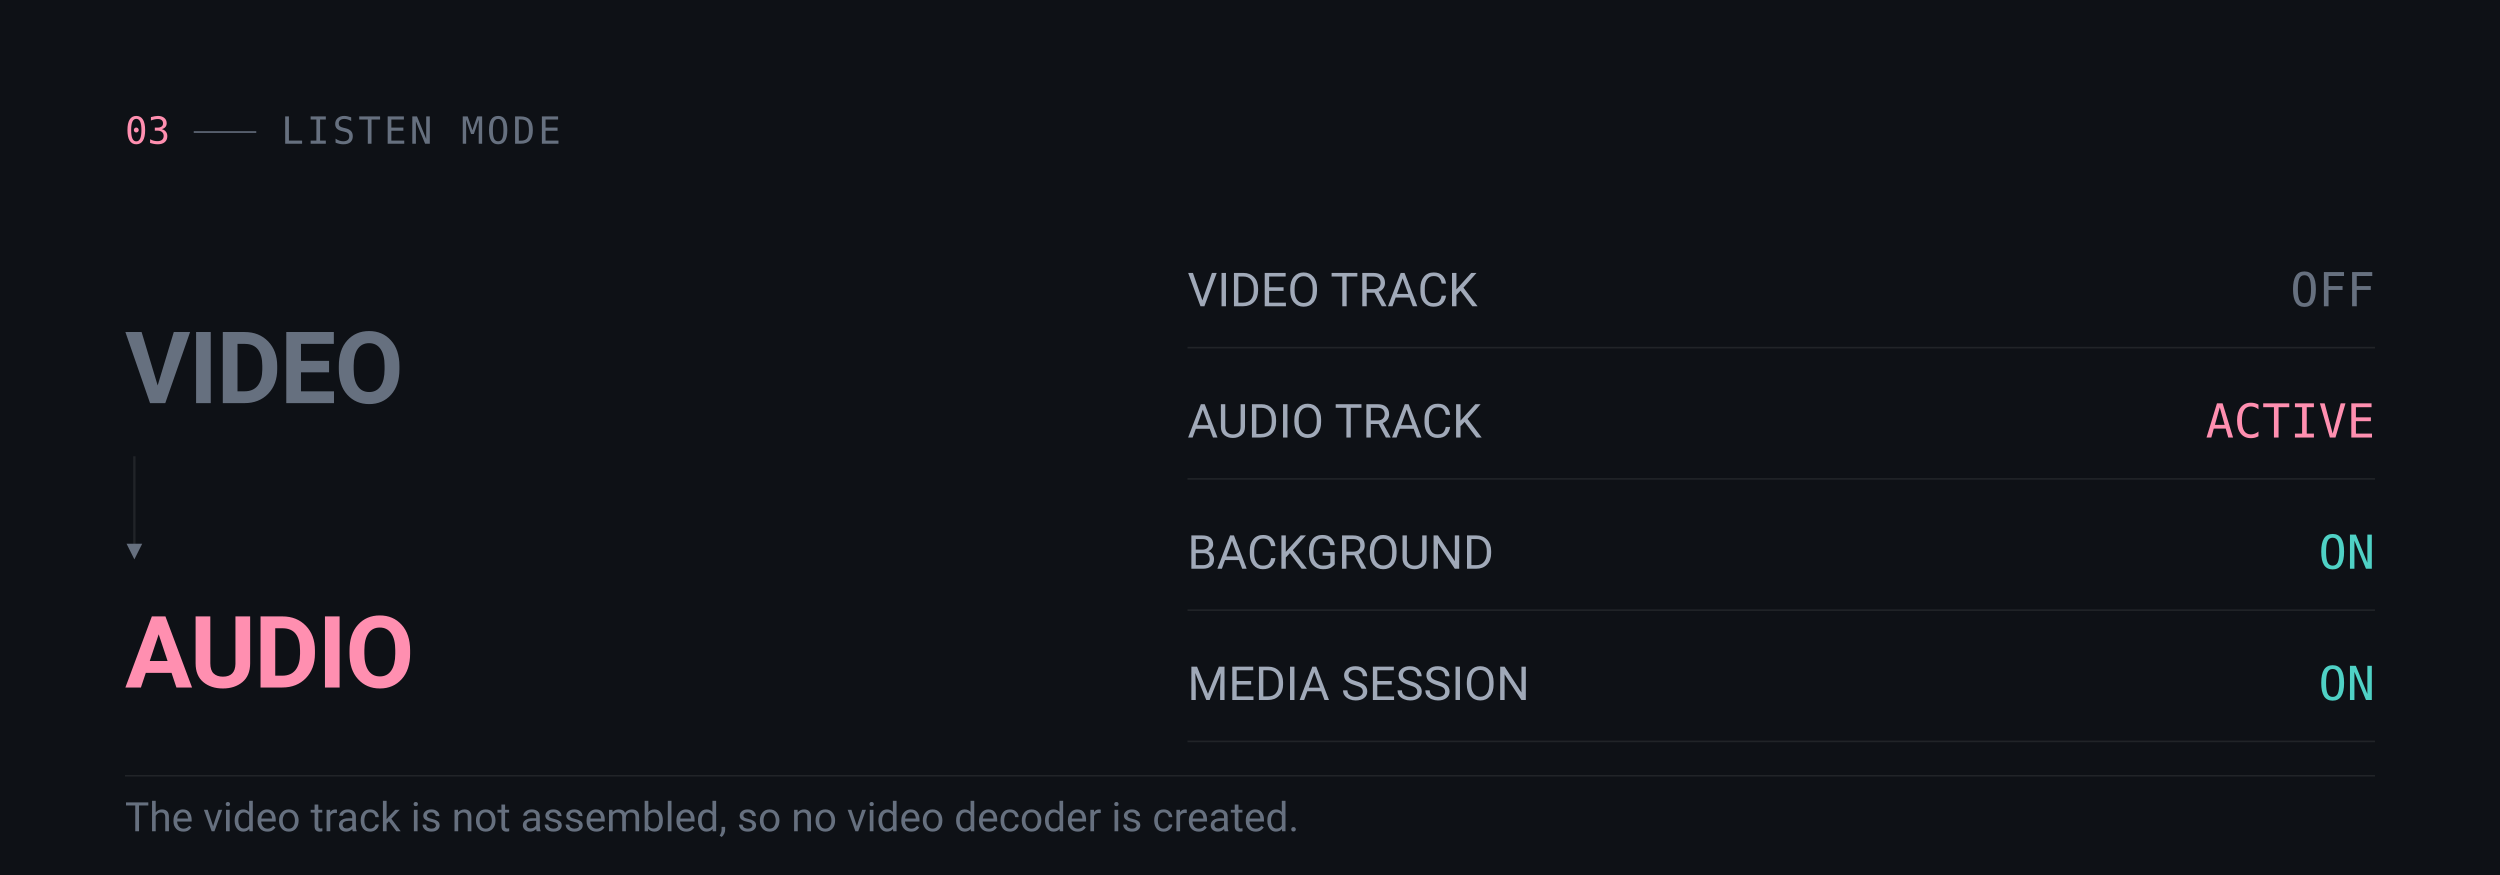
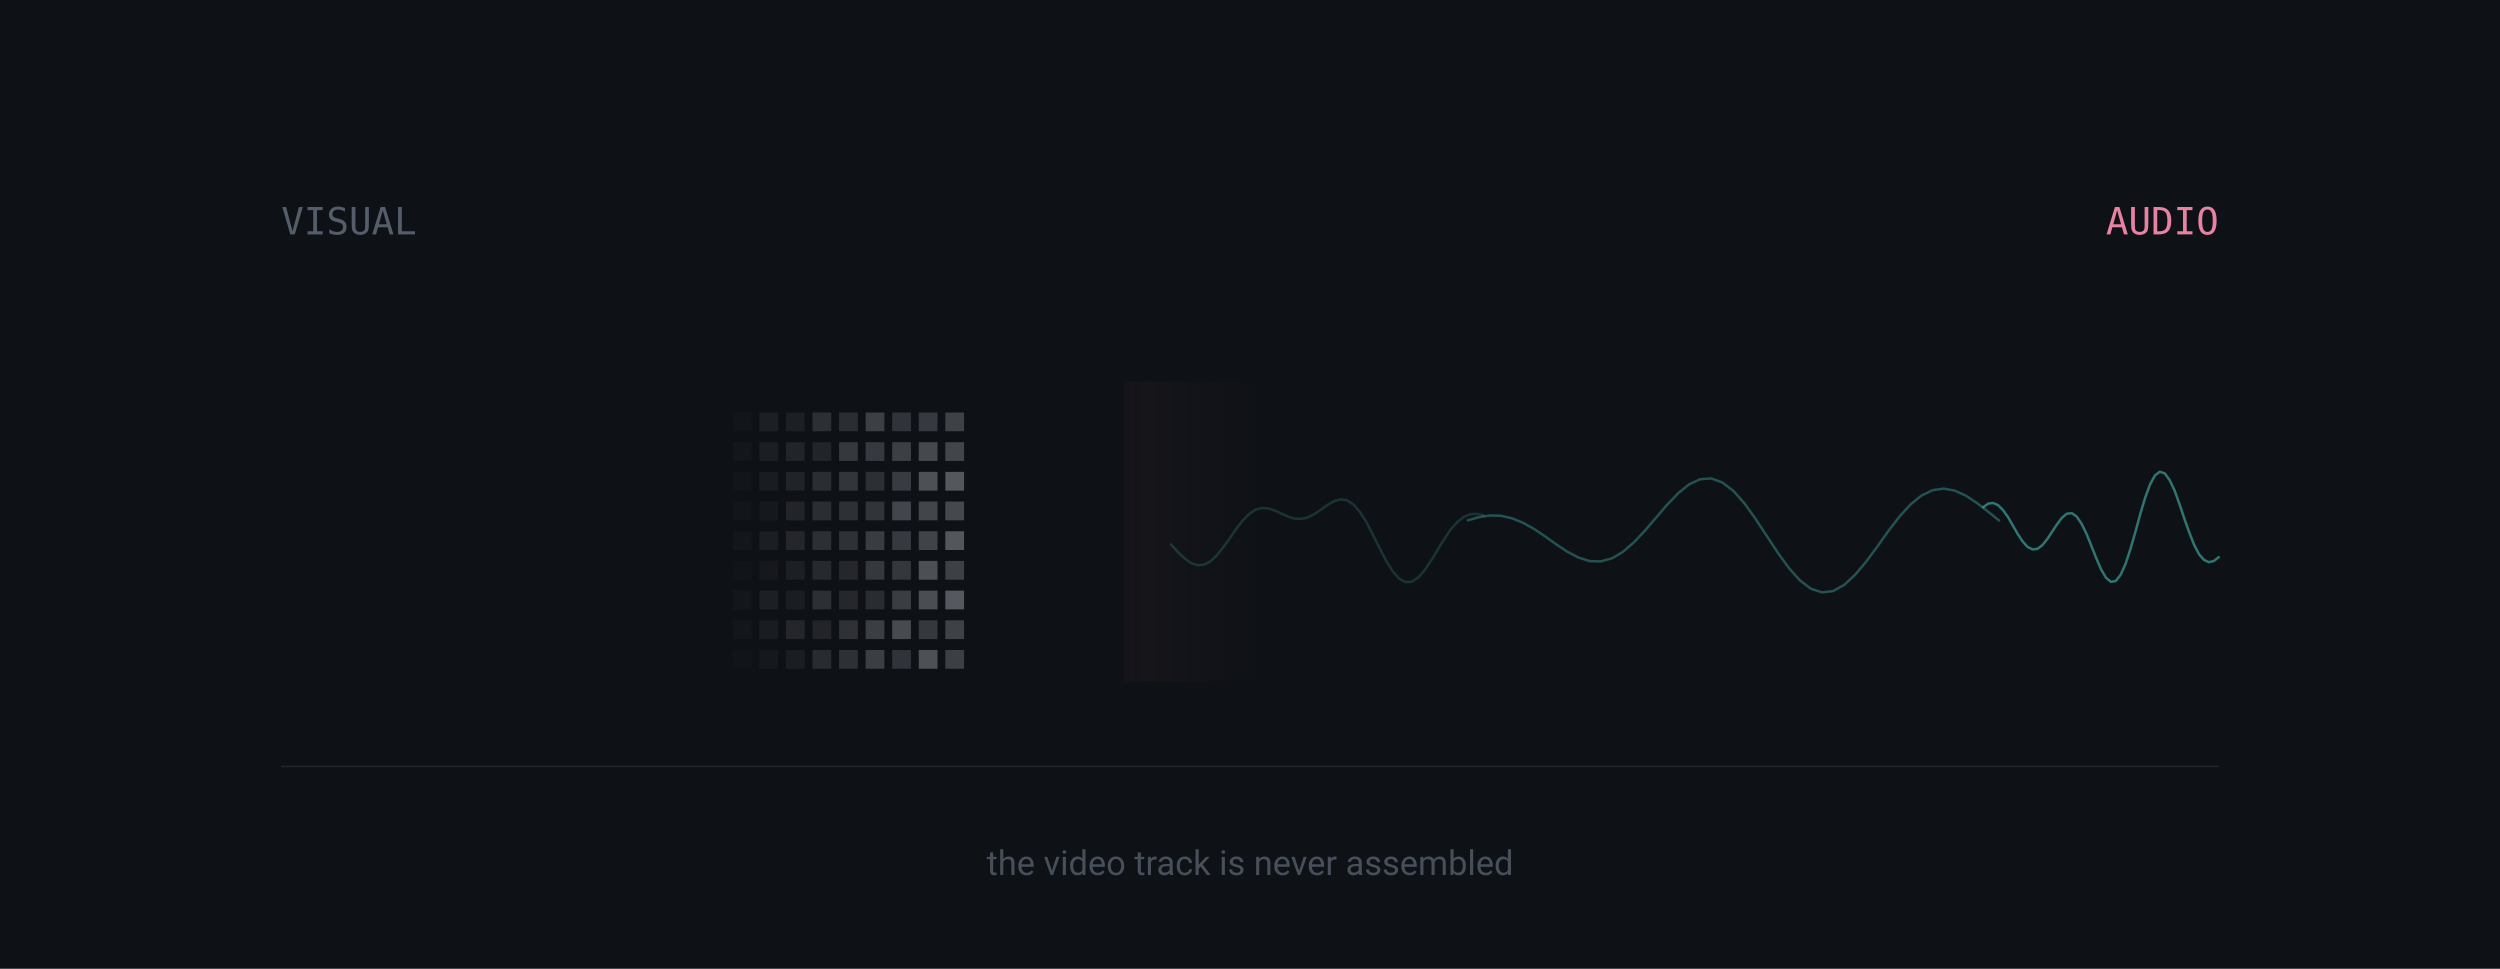
- <svg xmlns="http://www.w3.org/2000/svg" viewBox="0 0 1600 560" width="1600" height="560" role="img" aria-labelledby="ttl dsc">
-   <defs />
-   <rect width="1600" height="560" fill="#0E1116" />
-   <text x="80" y="92" fill="#FF8FB0" font-family="ui-monospace,SFMono-Regular,Menlo,Consolas,monospace" font-size="24" font-weight="500" text-anchor="start" letter-spacing="0">03</text>
-   <rect x="124" y="84" width="40" height="1" fill="#66707F" />
-   <text x="180" y="92" fill="#66707F" font-family="ui-monospace,SFMono-Regular,Menlo,Consolas,monospace" font-size="24" font-weight="500" text-anchor="start" letter-spacing="2">LISTEN MODE</text>
-   <text x="80" y="258" fill="#66707F" font-family="-apple-system,BlinkMacSystemFont,Segoe UI,Roboto,Helvetica,Arial,sans-serif" font-size="64" font-weight="600" text-anchor="start" letter-spacing="-1">VIDEO</text>
-   <path d="M86 292 V352" fill="none" stroke="#ffffff14" stroke-width="1.5" />
-   <polygon points="81,348 91,348 86,358" fill="#66707F" />
-   <text x="80" y="440" fill="#FF8FB0" font-family="-apple-system,BlinkMacSystemFont,Segoe UI,Roboto,Helvetica,Arial,sans-serif" font-size="64" font-weight="600" text-anchor="start" letter-spacing="-1">AUDIO</text>
-   <text x="760" y="196" fill="#A0A9B8" font-family="-apple-system,BlinkMacSystemFont,Segoe UI,Roboto,Helvetica,Arial,sans-serif" font-size="30" font-weight="400" text-anchor="start" letter-spacing="0">VIDEO TRACK</text>
-   <text x="1520" y="196" fill="#66707F" font-family="ui-monospace,SFMono-Regular,Menlo,Consolas,monospace" font-size="30" font-weight="500" text-anchor="end" letter-spacing="0">OFF</text>
-   <rect x="760" y="222" width="760" height="1" fill="#ffffff14" />
-   <text x="760" y="280" fill="#A0A9B8" font-family="-apple-system,BlinkMacSystemFont,Segoe UI,Roboto,Helvetica,Arial,sans-serif" font-size="30" font-weight="400" text-anchor="start" letter-spacing="0">AUDIO TRACK</text>
-   <text x="1520" y="280" fill="#FF8FB0" font-family="ui-monospace,SFMono-Regular,Menlo,Consolas,monospace" font-size="30" font-weight="500" text-anchor="end" letter-spacing="0">ACTIVE</text>
-   <rect x="760" y="306" width="760" height="1" fill="#ffffff14" />
-   <text x="760" y="364" fill="#A0A9B8" font-family="-apple-system,BlinkMacSystemFont,Segoe UI,Roboto,Helvetica,Arial,sans-serif" font-size="30" font-weight="400" text-anchor="start" letter-spacing="0">BACKGROUND</text>
-   <text x="1520" y="364" fill="#4FD1C5" font-family="ui-monospace,SFMono-Regular,Menlo,Consolas,monospace" font-size="30" font-weight="500" text-anchor="end" letter-spacing="0">ON</text>
-   <rect x="760" y="390" width="760" height="1" fill="#ffffff14" />
-   <text x="760" y="448" fill="#A0A9B8" font-family="-apple-system,BlinkMacSystemFont,Segoe UI,Roboto,Helvetica,Arial,sans-serif" font-size="30" font-weight="400" text-anchor="start" letter-spacing="0">MEDIA SESSION</text>
-   <text x="1520" y="448" fill="#4FD1C5" font-family="ui-monospace,SFMono-Regular,Menlo,Consolas,monospace" font-size="30" font-weight="500" text-anchor="end" letter-spacing="0">ON</text>
-   <rect x="760" y="474" width="760" height="1" fill="#ffffff14" />
-   <rect x="80" y="496" width="1440" height="1" fill="#ffffff14" />
-   <text x="80" y="532" fill="#66707F" font-family="-apple-system,BlinkMacSystemFont,Segoe UI,Roboto,Helvetica,Arial,sans-serif" font-size="26" font-weight="400" text-anchor="start" letter-spacing="0">The video track is not assembled, so no video decoder is created.</text>
+ <svg xmlns="http://www.w3.org/2000/svg" viewBox="0 0 1600 620" width="1600" height="620" role="img" aria-labelledby="t d">
+   <rect width="1600" height="620" fill="#0E1116" />
+   <rect x="469.0" y="264.0" width="12.0" height="12.0" fill="#E8ECF2" opacity="0.019" />
+   <rect x="469.0" y="283.0" width="12.0" height="12.0" fill="#E8ECF2" opacity="0.021" />
+   <rect x="469.0" y="302.0" width="12.0" height="12.0" fill="#E8ECF2" opacity="0.018" />
+   <rect x="469.0" y="321.0" width="12.0" height="12.0" fill="#E8ECF2" opacity="0.019" />
+   <rect x="469.0" y="340.0" width="12.0" height="12.0" fill="#E8ECF2" opacity="0.020" />
+   <rect x="469.0" y="359.0" width="12.0" height="12.0" fill="#E8ECF2" opacity="0.015" />
+   <rect x="469.0" y="378.0" width="12.0" height="12.0" fill="#E8ECF2" opacity="0.022" />
+   <rect x="469.0" y="397.0" width="12.0" height="12.0" fill="#E8ECF2" opacity="0.022" />
+   <rect x="469.0" y="416.0" width="12.0" height="12.0" fill="#E8ECF2" opacity="0.013" />
+   <rect x="486.0" y="264.0" width="12.0" height="12.0" fill="#E8ECF2" opacity="0.063" />
+   <rect x="486.0" y="283.0" width="12.0" height="12.0" fill="#E8ECF2" opacity="0.062" />
+   <rect x="486.0" y="302.0" width="12.0" height="12.0" fill="#E8ECF2" opacity="0.054" />
+   <rect x="486.0" y="321.0" width="12.0" height="12.0" fill="#E8ECF2" opacity="0.036" />
+   <rect x="486.0" y="340.0" width="12.0" height="12.0" fill="#E8ECF2" opacity="0.061" />
+   <rect x="486.0" y="359.0" width="12.0" height="12.0" fill="#E8ECF2" opacity="0.039" />
+   <rect x="486.0" y="378.0" width="12.0" height="12.0" fill="#E8ECF2" opacity="0.063" />
+   <rect x="486.0" y="397.0" width="12.0" height="12.0" fill="#E8ECF2" opacity="0.054" />
+   <rect x="486.0" y="416.0" width="12.0" height="12.0" fill="#E8ECF2" opacity="0.037" />
+   <rect x="503.0" y="264.0" width="12.0" height="12.0" fill="#E8ECF2" opacity="0.065" />
+   <rect x="503.0" y="283.0" width="12.0" height="12.0" fill="#E8ECF2" opacity="0.087" />
+   <rect x="503.0" y="302.0" width="12.0" height="12.0" fill="#E8ECF2" opacity="0.084" />
+   <rect x="503.0" y="321.0" width="12.0" height="12.0" fill="#E8ECF2" opacity="0.092" />
+   <rect x="503.0" y="340.0" width="12.0" height="12.0" fill="#E8ECF2" opacity="0.101" />
+   <rect x="503.0" y="359.0" width="12.0" height="12.0" fill="#E8ECF2" opacity="0.067" />
+   <rect x="503.0" y="378.0" width="12.0" height="12.0" fill="#E8ECF2" opacity="0.057" />
+   <rect x="503.0" y="397.0" width="12.0" height="12.0" fill="#E8ECF2" opacity="0.100" />
+   <rect x="503.0" y="416.0" width="12.0" height="12.0" fill="#E8ECF2" opacity="0.058" />
+   <rect x="520.0" y="264.0" width="12.0" height="12.0" fill="#E8ECF2" opacity="0.137" />
+   <rect x="520.0" y="283.0" width="12.0" height="12.0" fill="#E8ECF2" opacity="0.087" />
+   <rect x="520.0" y="302.0" width="12.0" height="12.0" fill="#E8ECF2" opacity="0.132" />
+   <rect x="520.0" y="321.0" width="12.0" height="12.0" fill="#E8ECF2" opacity="0.130" />
+   <rect x="520.0" y="340.0" width="12.0" height="12.0" fill="#E8ECF2" opacity="0.137" />
+   <rect x="520.0" y="359.0" width="12.0" height="12.0" fill="#E8ECF2" opacity="0.115" />
+   <rect x="520.0" y="378.0" width="12.0" height="12.0" fill="#E8ECF2" opacity="0.137" />
+   <rect x="520.0" y="397.0" width="12.0" height="12.0" fill="#E8ECF2" opacity="0.093" />
+   <rect x="520.0" y="416.0" width="12.0" height="12.0" fill="#E8ECF2" opacity="0.123" />
+   <rect x="537.0" y="264.0" width="12.0" height="12.0" fill="#E8ECF2" opacity="0.129" />
+   <rect x="537.0" y="283.0" width="12.0" height="12.0" fill="#E8ECF2" opacity="0.176" />
+   <rect x="537.0" y="302.0" width="12.0" height="12.0" fill="#E8ECF2" opacity="0.166" />
+   <rect x="537.0" y="321.0" width="12.0" height="12.0" fill="#E8ECF2" opacity="0.141" />
+   <rect x="537.0" y="340.0" width="12.0" height="12.0" fill="#E8ECF2" opacity="0.146" />
+   <rect x="537.0" y="359.0" width="12.0" height="12.0" fill="#E8ECF2" opacity="0.104" />
+   <rect x="537.0" y="378.0" width="12.0" height="12.0" fill="#E8ECF2" opacity="0.105" />
+   <rect x="537.0" y="397.0" width="12.0" height="12.0" fill="#E8ECF2" opacity="0.151" />
+   <rect x="537.0" y="416.0" width="12.0" height="12.0" fill="#E8ECF2" opacity="0.143" />
+   <rect x="554.0" y="264.0" width="12.0" height="12.0" fill="#E8ECF2" opacity="0.212" />
+   <rect x="554.0" y="283.0" width="12.0" height="12.0" fill="#E8ECF2" opacity="0.186" />
+   <rect x="554.0" y="302.0" width="12.0" height="12.0" fill="#E8ECF2" opacity="0.138" />
+   <rect x="554.0" y="321.0" width="12.0" height="12.0" fill="#E8ECF2" opacity="0.161" />
+   <rect x="554.0" y="340.0" width="12.0" height="12.0" fill="#E8ECF2" opacity="0.202" />
+   <rect x="554.0" y="359.0" width="12.0" height="12.0" fill="#E8ECF2" opacity="0.177" />
+   <rect x="554.0" y="378.0" width="12.0" height="12.0" fill="#E8ECF2" opacity="0.125" />
+   <rect x="554.0" y="397.0" width="12.0" height="12.0" fill="#E8ECF2" opacity="0.209" />
+   <rect x="554.0" y="416.0" width="12.0" height="12.0" fill="#E8ECF2" opacity="0.208" />
+   <rect x="571.0" y="264.0" width="12.0" height="12.0" fill="#E8ECF2" opacity="0.157" />
+   <rect x="571.0" y="283.0" width="12.0" height="12.0" fill="#E8ECF2" opacity="0.211" />
+   <rect x="571.0" y="302.0" width="12.0" height="12.0" fill="#E8ECF2" opacity="0.192" />
+   <rect x="571.0" y="321.0" width="12.0" height="12.0" fill="#E8ECF2" opacity="0.241" />
+   <rect x="571.0" y="340.0" width="12.0" height="12.0" fill="#E8ECF2" opacity="0.184" />
+   <rect x="571.0" y="359.0" width="12.0" height="12.0" fill="#E8ECF2" opacity="0.174" />
+   <rect x="571.0" y="378.0" width="12.0" height="12.0" fill="#E8ECF2" opacity="0.205" />
+   <rect x="571.0" y="397.0" width="12.0" height="12.0" fill="#E8ECF2" opacity="0.262" />
+   <rect x="571.0" y="416.0" width="12.0" height="12.0" fill="#E8ECF2" opacity="0.158" />
+   <rect x="588.0" y="264.0" width="12.0" height="12.0" fill="#E8ECF2" opacity="0.184" />
+   <rect x="588.0" y="283.0" width="12.0" height="12.0" fill="#E8ECF2" opacity="0.254" />
+   <rect x="588.0" y="302.0" width="12.0" height="12.0" fill="#E8ECF2" opacity="0.291" />
+   <rect x="588.0" y="321.0" width="12.0" height="12.0" fill="#E8ECF2" opacity="0.239" />
+   <rect x="588.0" y="340.0" width="12.0" height="12.0" fill="#E8ECF2" opacity="0.229" />
+   <rect x="588.0" y="359.0" width="12.0" height="12.0" fill="#E8ECF2" opacity="0.287" />
+   <rect x="588.0" y="378.0" width="12.0" height="12.0" fill="#E8ECF2" opacity="0.276" />
+   <rect x="588.0" y="397.0" width="12.0" height="12.0" fill="#E8ECF2" opacity="0.178" />
+   <rect x="588.0" y="416.0" width="12.0" height="12.0" fill="#E8ECF2" opacity="0.290" />
+   <rect x="605.0" y="264.0" width="12.0" height="12.0" fill="#E8ECF2" opacity="0.222" />
+   <rect x="605.0" y="283.0" width="12.0" height="12.0" fill="#E8ECF2" opacity="0.238" />
+   <rect x="605.0" y="302.0" width="12.0" height="12.0" fill="#E8ECF2" opacity="0.322" />
+   <rect x="605.0" y="321.0" width="12.0" height="12.0" fill="#E8ECF2" opacity="0.257" />
+   <rect x="605.0" y="340.0" width="12.0" height="12.0" fill="#E8ECF2" opacity="0.316" />
+   <rect x="605.0" y="359.0" width="12.0" height="12.0" fill="#E8ECF2" opacity="0.217" />
+   <rect x="605.0" y="378.0" width="12.0" height="12.0" fill="#E8ECF2" opacity="0.328" />
+   <rect x="605.0" y="397.0" width="12.0" height="12.0" fill="#E8ECF2" opacity="0.219" />
+   <rect x="605.0" y="416.0" width="12.0" height="12.0" fill="#E8ECF2" opacity="0.214" />
+   <rect x="719.4" y="244.0" width="5.0" height="192.0" fill="#FF8FB0" opacity="0.035" />
+   <rect x="724.4" y="244.0" width="5.0" height="192.0" fill="#FF8FB0" opacity="0.033" />
+   <rect x="729.4" y="244.0" width="5.0" height="192.0" fill="#FF8FB0" opacity="0.031" />
+   <rect x="734.4" y="244.0" width="5.0" height="192.0" fill="#FF8FB0" opacity="0.029" />
+   <rect x="739.4" y="244.0" width="5.0" height="192.0" fill="#FF8FB0" opacity="0.027" />
+   <rect x="744.4" y="244.0" width="5.0" height="192.0" fill="#FF8FB0" opacity="0.025" />
+   <rect x="749.4" y="244.0" width="5.0" height="192.0" fill="#FF8FB0" opacity="0.023" />
+   <rect x="754.4" y="244.0" width="5.0" height="192.0" fill="#FF8FB0" opacity="0.021" />
+   <rect x="759.4" y="244.0" width="5.0" height="192.0" fill="#FF8FB0" opacity="0.019" />
+   <rect x="764.4" y="244.0" width="5.0" height="192.0" fill="#FF8FB0" opacity="0.018" />
+   <rect x="769.4" y="244.0" width="5.0" height="192.0" fill="#FF8FB0" opacity="0.016" />
+   <rect x="774.4" y="244.0" width="5.0" height="192.0" fill="#FF8FB0" opacity="0.014" />
+   <rect x="779.4" y="244.0" width="5.0" height="192.0" fill="#FF8FB0" opacity="0.012" />
+   <rect x="784.4" y="244.0" width="5.0" height="192.0" fill="#FF8FB0" opacity="0.010" />
+   <rect x="789.4" y="244.0" width="5.0" height="192.0" fill="#FF8FB0" opacity="0.008" />
+   <rect x="794.4" y="244.0" width="5.0" height="192.0" fill="#FF8FB0" opacity="0.006" />
+   <rect x="799.4" y="244.0" width="5.0" height="192.0" fill="#FF8FB0" opacity="0.004" />
+   <rect x="804.4" y="244.0" width="5.0" height="192.0" fill="#FF8FB0" opacity="0.002" />
+   <path d="M749.4 348.4 L753.5 352.9 L757.7 357.0 L761.9 360.1 L766.0 361.7 L770.2 361.5 L774.4 359.5 L778.5 355.7 L782.7 350.5 L786.9 344.7 L791.0 338.7 L795.2 333.3 L799.4 329.0 L803.5 326.2 L807.7 325.1 L811.9 325.4 L816.0 326.8 L820.2 328.8 L824.4 330.6 L828.5 331.9 L832.7 332.1 L836.9 331.2 L841.0 329.1 L845.2 326.3 L849.4 323.3 L853.5 320.9 L857.7 319.6 L861.9 320.1 L866.0 322.7 L870.2 327.4 L874.4 334.0 L878.5 341.9 L882.7 350.3 L886.9 358.4 L891.0 365.2 L895.2 370.1 L899.4 372.5 L903.5 372.3 L907.7 369.6 L911.9 364.8 L916.0 358.6 L920.2 351.7 L924.4 344.9 L928.5 338.8 L932.7 334.1 L936.9 330.8 L941.0 329.1 L945.2 328.9 L949.4 329.7" fill="none" stroke="#4FD1C5" stroke-width="1.6" stroke-linecap="round" stroke-linejoin="round" opacity="0.180" />
+   <path d="M939.4 333.0 L946.5 331.0 L953.5 329.9 L960.6 330.1 L967.7 331.7 L974.8 334.6 L981.9 338.6 L989.0 343.4 L996.0 348.4 L1003.1 353.1 L1010.2 356.8 L1017.3 359.1 L1024.4 359.3 L1031.5 357.4 L1038.5 353.3 L1045.6 347.2 L1052.7 339.7 L1059.8 331.4 L1066.9 323.1 L1074.0 315.7 L1081.0 310.0 L1088.1 306.7 L1095.2 306.2 L1102.3 308.8 L1109.4 314.2 L1116.5 322.2 L1123.5 332.0 L1130.6 342.8 L1137.7 353.6 L1144.8 363.4 L1151.9 371.4 L1159.0 376.8 L1166.0 379.1 L1173.1 378.3 L1180.2 374.4 L1187.3 367.8 L1194.4 359.4 L1201.5 349.8 L1208.5 339.9 L1215.6 330.7 L1222.7 322.9 L1229.8 317.1 L1236.9 313.7 L1244.0 312.7 L1251.0 314.0 L1258.1 317.2 L1265.2 321.9 L1272.3 327.4 L1279.4 333.1" fill="none" stroke="#4FD1C5" stroke-width="1.6" stroke-linecap="round" stroke-linejoin="round" opacity="0.340" />
+   <path d="M1269.4 324.5 L1272.5 322.3 L1275.7 321.9 L1278.8 323.3 L1281.9 326.4 L1285.1 330.9 L1288.2 336.3 L1291.3 341.7 L1294.5 346.5 L1297.6 350.0 L1300.8 351.6 L1303.9 351.3 L1307.0 349.0 L1310.2 345.1 L1313.3 340.4 L1316.5 335.5 L1319.6 331.4 L1322.7 328.8 L1325.9 328.4 L1329.0 330.5 L1332.1 335.0 L1335.3 341.5 L1338.4 349.2 L1341.6 357.2 L1344.7 364.4 L1347.8 369.7 L1351.0 372.4 L1354.1 371.8 L1357.2 367.9 L1360.4 360.8 L1363.5 351.3 L1366.7 340.3 L1369.8 328.9 L1372.9 318.5 L1376.1 309.9 L1379.2 304.2 L1382.3 301.9 L1385.5 303.0 L1388.6 307.3 L1391.8 314.1 L1394.9 322.7 L1398.0 332.0 L1401.2 341.0 L1404.3 348.8 L1407.4 354.7 L1410.6 358.4 L1413.7 359.8 L1416.9 359.0 L1420.0 356.6" fill="none" stroke="#4FD1C5" stroke-width="1.6" stroke-linecap="round" stroke-linejoin="round" opacity="0.520" />
+   <rect x="180.0" y="490.0" width="1240.0" height="1.0" fill="#FFFFFF" opacity="0.080" />
+   <text x="180.0" y="150.0" fill="#66707F" font-family="ui-monospace,SFMono-Regular,Menlo,Consolas,monospace" font-size="24" font-weight="400" text-anchor="start" opacity="0.800">VISUAL</text>
+   <text x="1420.0" y="150.0" fill="#FF8FB0" font-family="ui-monospace,SFMono-Regular,Menlo,Consolas,monospace" font-size="24" font-weight="400" text-anchor="end" opacity="0.900">AUDIO</text>
+   <text x="800.0" y="560.0" fill="#66707F" font-family="-apple-system,BlinkMacSystemFont,Segoe UI,Roboto,Helvetica,Arial,sans-serif" font-size="22" font-weight="400" text-anchor="middle" opacity="0.650">the video track is never assembled</text>
</svg>
